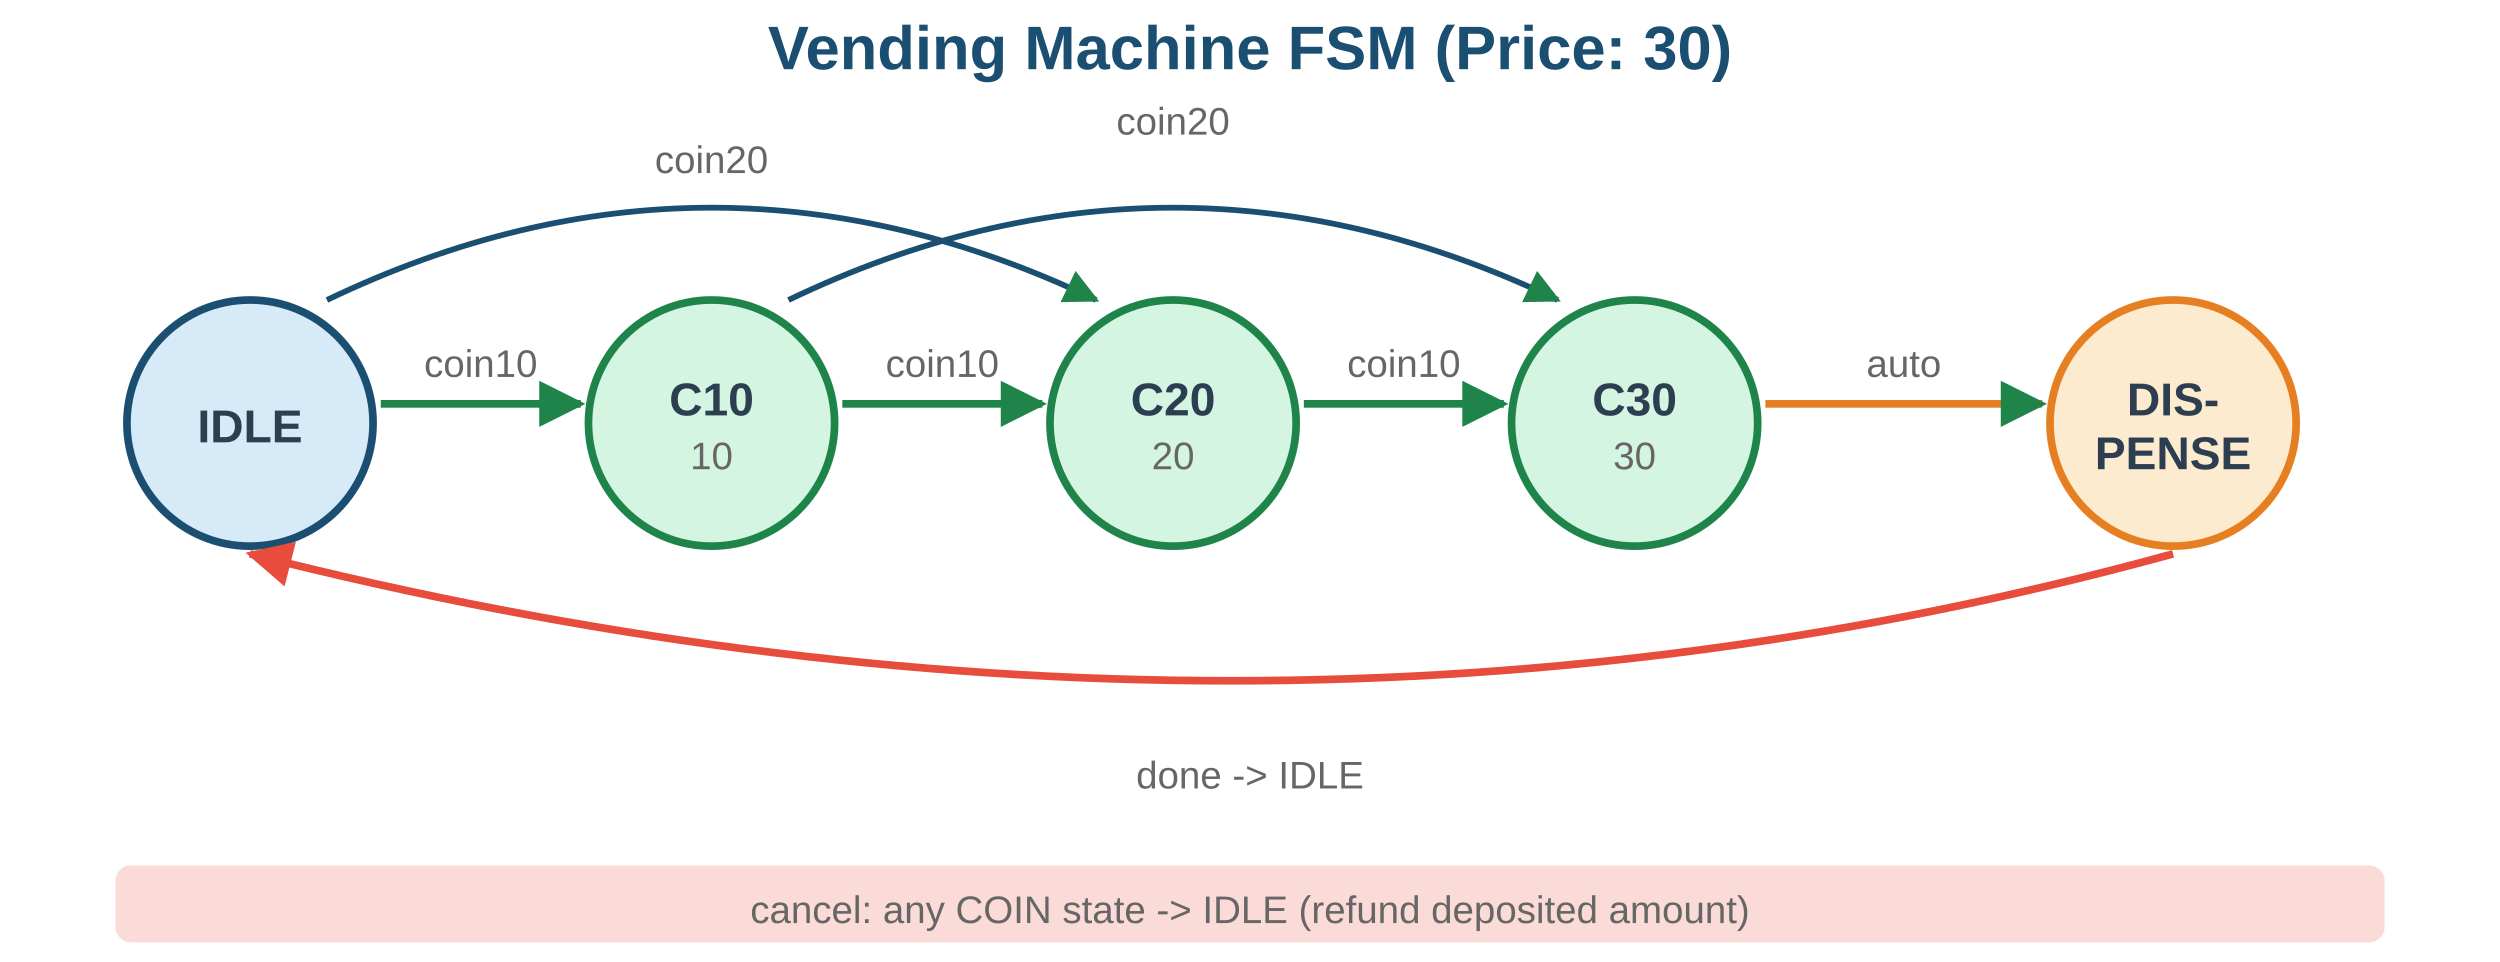
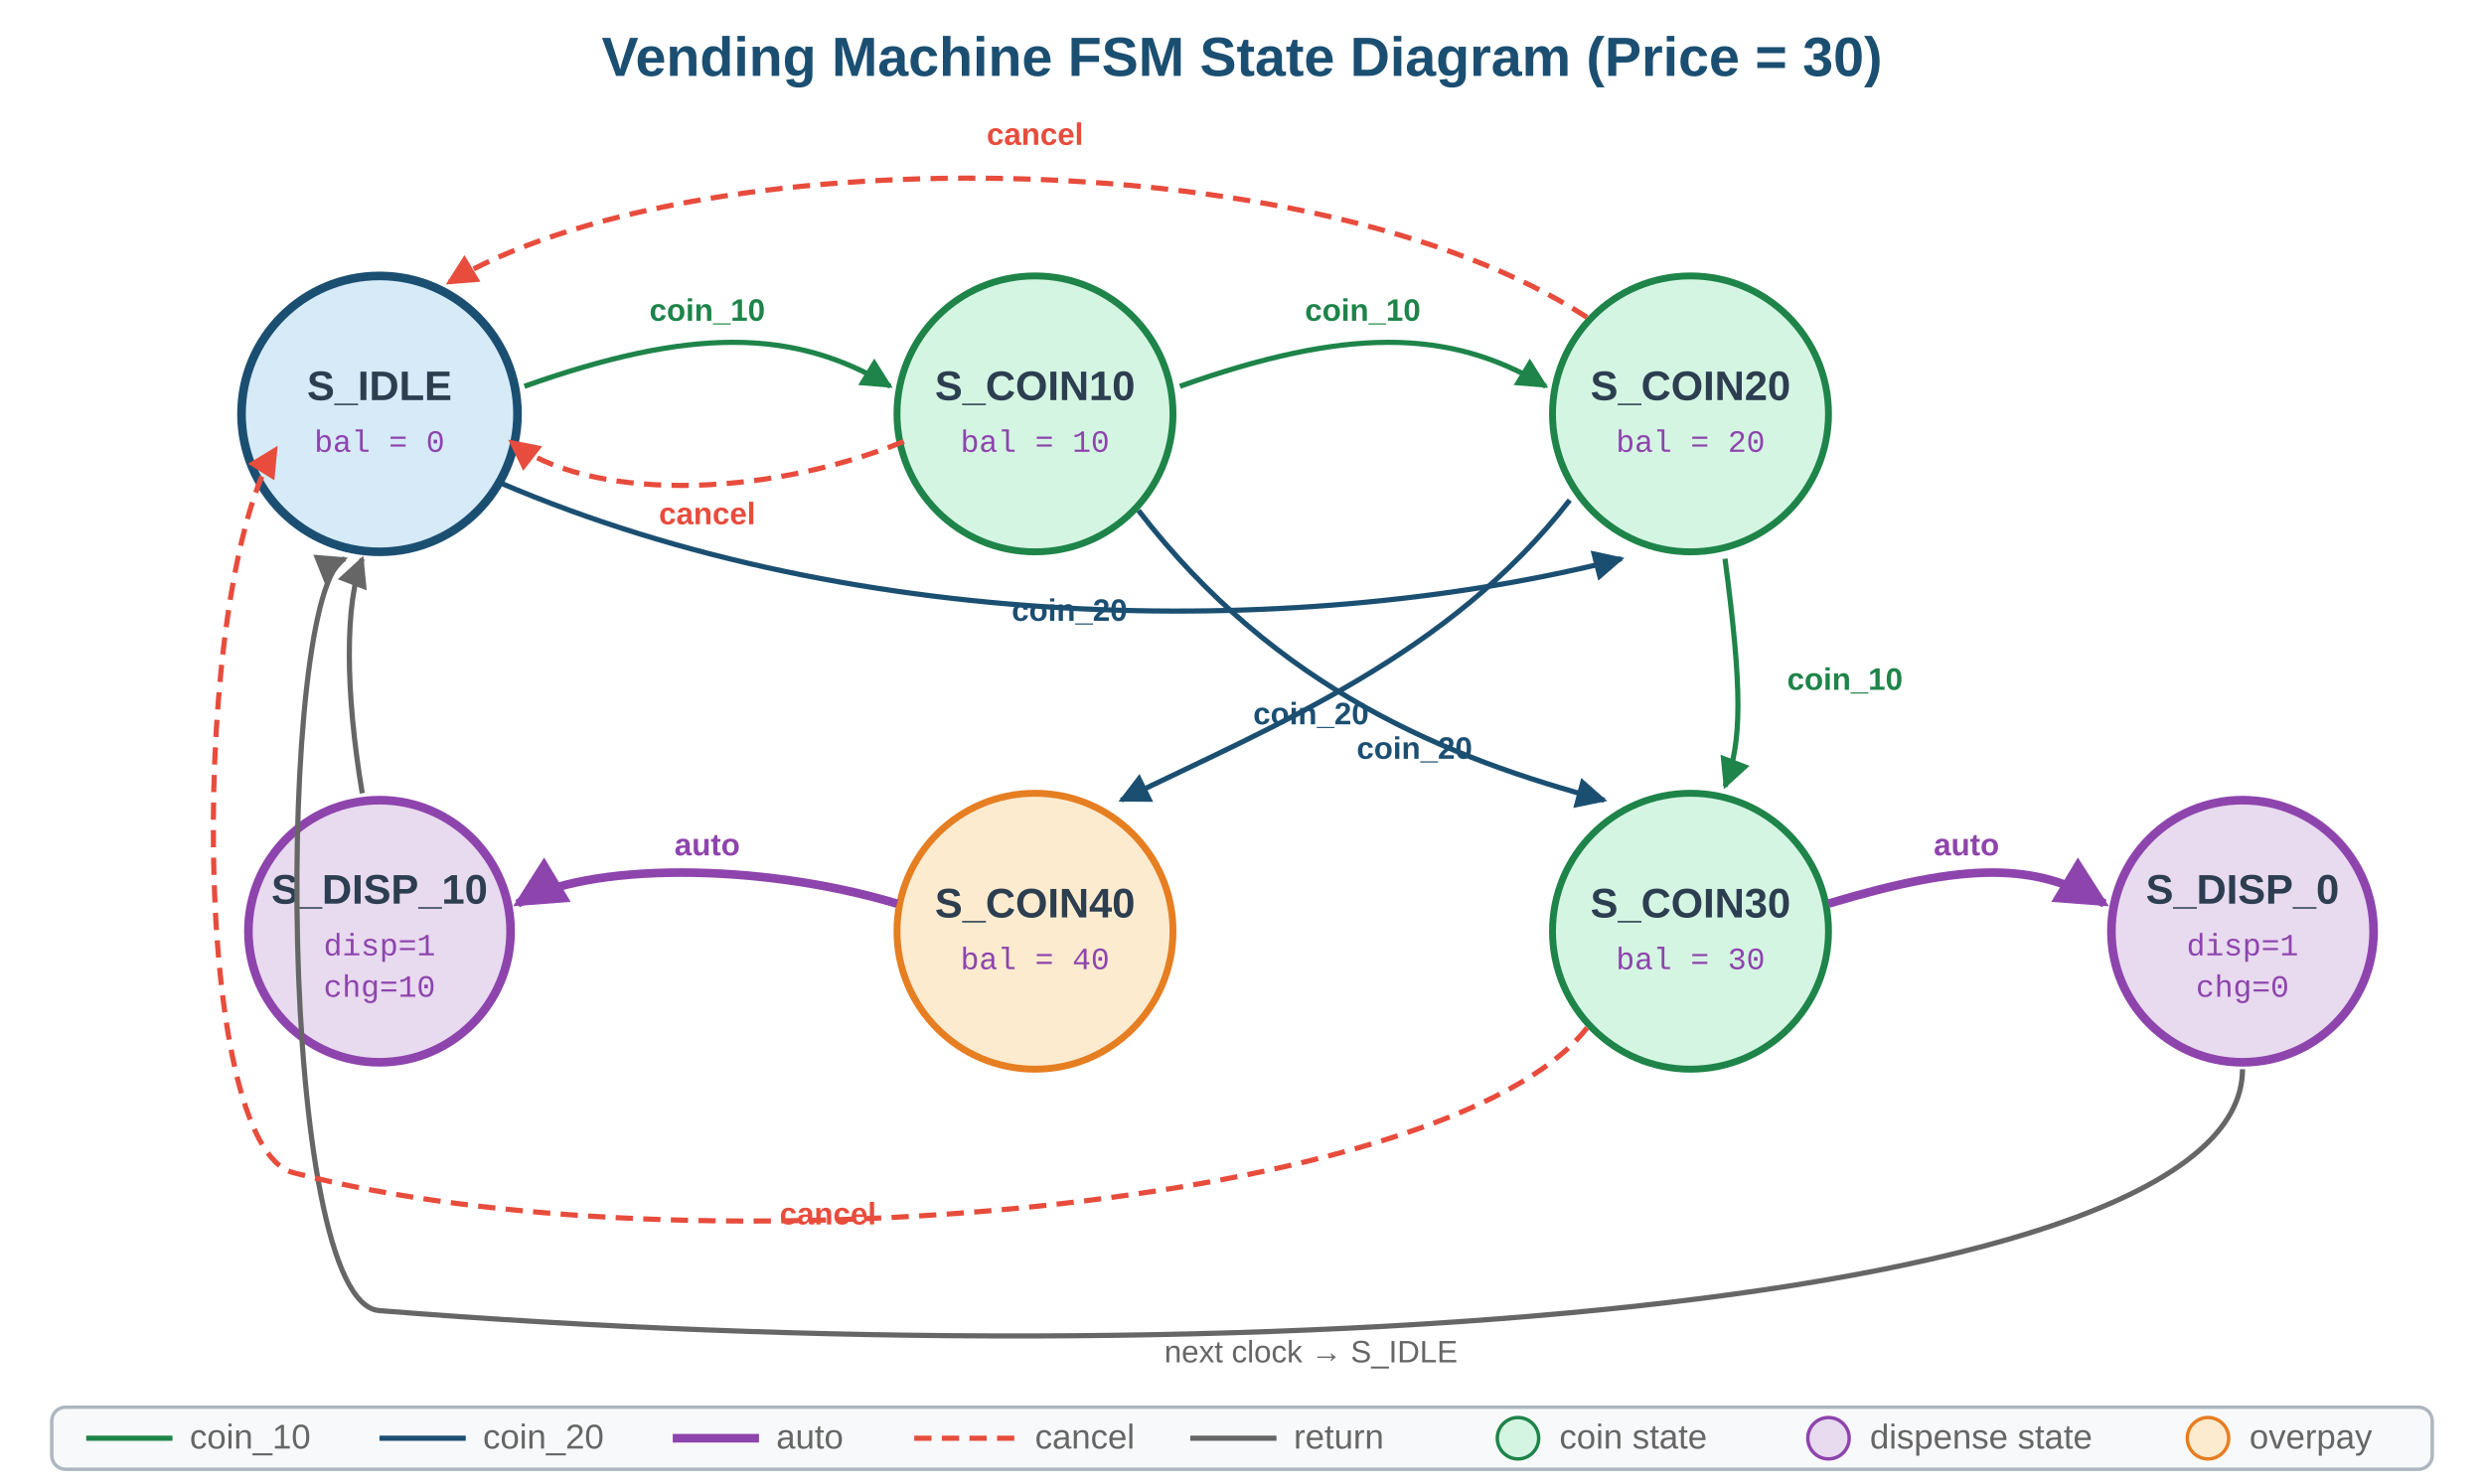
- <svg xmlns="http://www.w3.org/2000/svg" viewBox="0 0 650 250">
+ <svg xmlns="http://www.w3.org/2000/svg" viewBox="0 0 720 430">
  <style>
  text { font-family: 'Segoe UI', Arial, sans-serif; }
  .title { font-size: 16px; font-weight: bold; fill: #1B4F72; }
-   .subtitle { font-size: 12px; fill: #666; }
-   .label { font-size: 12px; fill: #2C3E50; }
  .label-b { font-size: 12px; fill: #2C3E50; font-weight: bold; }
  .label-s { font-size: 10px; fill: #666; }
-   .code { font-family: 'Courier New', monospace; font-size: 10px; fill: #2C3E50; }
-   .warn { font-size: 11px; fill: #E74C3C; font-weight: bold; }
-   .note { font-size: 10px; fill: #1B4F72; }
+   .trans { font-size: 9px; fill: #1E8449; font-weight: bold; }
+   .transB { font-size: 9px; fill: #1B4F72; font-weight: bold; }
+   .cancel { font-size: 9px; fill: #E74C3C; font-weight: bold; }
+   .auto { font-size: 9px; fill: #8E44AD; font-weight: bold; }
+   .out { font-family: 'Courier New', monospace; font-size: 9px; fill: #8E44AD; }
+   .ret { font-size: 9px; fill: #666; }
</style>
  <defs>
-     <marker id="av" viewBox="0 0 10 10" refX="9" refY="5" markerWidth="6" markerHeight="6" orient="auto">
+     <marker id="mg" viewBox="0 0 10 10" refX="9" refY="5" markerWidth="6" markerHeight="6" orient="auto">
      <path d="M0 0L10 5L0 10z" fill="#1E8449" />
    </marker>
-     <marker id="avr" viewBox="0 0 10 10" refX="9" refY="5" markerWidth="6" markerHeight="6" orient="auto">
+     <marker id="mb" viewBox="0 0 10 10" refX="9" refY="5" markerWidth="6" markerHeight="6" orient="auto">
+       <path d="M0 0L10 5L0 10z" fill="#1B4F72" />
+     </marker>
+     <marker id="mr" viewBox="0 0 10 10" refX="9" refY="5" markerWidth="6" markerHeight="6" orient="auto">
      <path d="M0 0L10 5L0 10z" fill="#E74C3C" />
    </marker>
+     <marker id="mp" viewBox="0 0 10 10" refX="9" refY="5" markerWidth="6" markerHeight="6" orient="auto">
+       <path d="M0 0L10 5L0 10z" fill="#8E44AD" />
+     </marker>
+     <marker id="my" viewBox="0 0 10 10" refX="9" refY="5" markerWidth="6" markerHeight="6" orient="auto">
+       <path d="M0 0L10 5L0 10z" fill="#666" />
+     </marker>
  </defs>
-   <text x="325" y="18" text-anchor="middle" class="title">Vending Machine FSM (Price: 30)</text>
-   <circle cx="65" cy="110" r="32" fill="#D6EAF8" stroke="#1B4F72" stroke-width="2" />
-   <text x="65" y="115" text-anchor="middle" class="label-b">IDLE</text>
-   <circle cx="185" cy="110" r="32" fill="#D5F5E3" stroke="#1E8449" stroke-width="2" />
-   <text x="185" y="108" text-anchor="middle" class="label-b">C10</text>
-   <text x="185" y="122" text-anchor="middle" class="label-s">10</text>
-   <circle cx="305" cy="110" r="32" fill="#D5F5E3" stroke="#1E8449" stroke-width="2" />
-   <text x="305" y="108" text-anchor="middle" class="label-b">C20</text>
-   <text x="305" y="122" text-anchor="middle" class="label-s">20</text>
-   <circle cx="425" cy="110" r="32" fill="#D5F5E3" stroke="#1E8449" stroke-width="2" />
-   <text x="425" y="108" text-anchor="middle" class="label-b">C30</text>
-   <text x="425" y="122" text-anchor="middle" class="label-s">30</text>
-   <circle cx="565" cy="110" r="32" fill="#FDEBD0" stroke="#E67E22" stroke-width="2" />
-   <text x="565" y="108" text-anchor="middle" class="label-b">DIS-</text>
-   <text x="565" y="122" text-anchor="middle" class="label-b">PENSE</text>
-   <line x1="99" y1="105" x2="151" y2="105" stroke="#1E8449" stroke-width="2" marker-end="url(#av)" />
-   <text x="125" y="98" text-anchor="middle" class="label-s" fill="#1E8449">coin10</text>
-   <line x1="219" y1="105" x2="271" y2="105" stroke="#1E8449" stroke-width="2" marker-end="url(#av)" />
-   <text x="245" y="98" text-anchor="middle" class="label-s" fill="#1E8449">coin10</text>
-   <line x1="339" y1="105" x2="391" y2="105" stroke="#1E8449" stroke-width="2" marker-end="url(#av)" />
-   <text x="365" y="98" text-anchor="middle" class="label-s" fill="#1E8449">coin10</text>
-   <line x1="459" y1="105" x2="531" y2="105" stroke="#E67E22" stroke-width="2" marker-end="url(#av)" />
-   <text x="495" y="98" text-anchor="middle" class="label-s" fill="#E67E22">auto</text>
-   <path d="M85,78 Q185,30 285,78" fill="none" stroke="#1B4F72" stroke-width="1.5" marker-end="url(#av)" />
-   <text x="185" y="45" text-anchor="middle" class="label-s" fill="#1B4F72">coin20</text>
-   <path d="M205,78 Q305,30 405,78" fill="none" stroke="#1B4F72" stroke-width="1.5" marker-end="url(#av)" />
-   <text x="305" y="35" text-anchor="middle" class="label-s" fill="#1B4F72">coin20</text>
-   <path d="M565,144 Q325,210 65,144" fill="none" stroke="#E74C3C" stroke-width="2" marker-end="url(#avr)" />
-   <text x="325" y="205" text-anchor="middle" class="label-s" fill="#E74C3C">done -&gt; IDLE</text>
-   <rect x="30" y="225" width="590" height="20" rx="4" fill="#FADBD8" />
-   <text x="325" y="240" text-anchor="middle" class="label-s" fill="#E74C3C">cancel: any COIN state -&gt; IDLE (refund deposited amount)</text>
+   <text x="360" y="22" text-anchor="middle" class="title">Vending Machine FSM State Diagram (Price = 30)</text>
+   <circle cx="110" cy="120" r="40" fill="#D6EAF8" stroke="#1B4F72" stroke-width="2.5" />
+   <text x="110" y="116" text-anchor="middle" class="label-b" fill="#1B4F72">S_IDLE</text>
+   <text x="110" y="131" text-anchor="middle" class="out">bal = 0</text>
+   <circle cx="300" cy="120" r="40" fill="#D5F5E3" stroke="#1E8449" stroke-width="2" />
+   <text x="300" y="116" text-anchor="middle" class="label-b" fill="#1E8449">S_COIN10</text>
+   <text x="300" y="131" text-anchor="middle" class="out">bal = 10</text>
+   <circle cx="490" cy="120" r="40" fill="#D5F5E3" stroke="#1E8449" stroke-width="2" />
+   <text x="490" y="116" text-anchor="middle" class="label-b" fill="#1E8449">S_COIN20</text>
+   <text x="490" y="131" text-anchor="middle" class="out">bal = 20</text>
+   <circle cx="490" cy="270" r="40" fill="#D5F5E3" stroke="#1E8449" stroke-width="2" />
+   <text x="490" y="266" text-anchor="middle" class="label-b" fill="#1E8449">S_COIN30</text>
+   <text x="490" y="281" text-anchor="middle" class="out">bal = 30</text>
+   <circle cx="300" cy="270" r="40" fill="#FDEBD0" stroke="#E67E22" stroke-width="2" />
+   <text x="300" y="266" text-anchor="middle" class="label-b" fill="#E67E22">S_COIN40</text>
+   <text x="300" y="281" text-anchor="middle" class="out">bal = 40</text>
+   <circle cx="650" cy="270" r="38" fill="#E8DAEF" stroke="#8E44AD" stroke-width="2.5" />
+   <text x="650" y="262" text-anchor="middle" class="label-b" fill="#8E44AD">S_DISP_0</text>
+   <text x="650" y="277" text-anchor="middle" class="out">disp=1</text>
+   <text x="650" y="289" text-anchor="middle" class="out">chg=0</text>
+   <circle cx="110" cy="270" r="38" fill="#E8DAEF" stroke="#8E44AD" stroke-width="2.5" />
+   <text x="110" y="262" text-anchor="middle" class="label-b" fill="#8E44AD">S_DISP_10</text>
+   <text x="110" y="277" text-anchor="middle" class="out">disp=1</text>
+   <text x="110" y="289" text-anchor="middle" class="out">chg=10</text>
+   <path d="M152,112 C200,95 230,95 258,112" fill="none" stroke="#1E8449" stroke-width="1.5" marker-end="url(#mg)" />
+   <text x="205" y="93" text-anchor="middle" class="trans">coin_10</text>
+   <path d="M342,112 C390,95 420,95 448,112" fill="none" stroke="#1E8449" stroke-width="1.5" marker-end="url(#mg)" />
+   <text x="395" y="93" text-anchor="middle" class="trans">coin_10</text>
+   <path d="M500,162 C505,200 505,215 500,228" fill="none" stroke="#1E8449" stroke-width="1.5" marker-end="url(#mg)" />
+   <text x="518" y="200" class="trans">coin_10</text>
+   <path d="M145,140 C250,185 380,185 470,162" fill="none" stroke="#1B4F72" stroke-width="1.5" marker-end="url(#mb)" />
+   <text x="310" y="180" text-anchor="middle" class="transB">coin_20</text>
+   <path d="M330,148 C370,200 420,220 465,232" fill="none" stroke="#1B4F72" stroke-width="1.5" marker-end="url(#mb)" />
+   <text x="380" y="210" text-anchor="middle" class="transB">coin_20</text>
+   <path d="M455,145 C420,190 370,210 325,232" fill="none" stroke="#1B4F72" stroke-width="1.5" marker-end="url(#mb)" />
+   <text x="410" y="220" text-anchor="middle" class="transB">coin_20</text>
+   <path d="M530,262 C570,250 590,250 610,262" fill="none" stroke="#8E44AD" stroke-width="2.5" marker-end="url(#mp)" />
+   <text x="570" y="248" text-anchor="middle" class="auto">auto</text>
+   <path d="M260,262 C220,250 170,250 150,262" fill="none" stroke="#8E44AD" stroke-width="2.5" marker-end="url(#mp)" />
+   <text x="205" y="248" text-anchor="middle" class="auto">auto</text>
+   <path d="M650,310 C650,380 360,400 110,380 C80,378 80,170 100,162" fill="none" stroke="#666" stroke-width="1.5" marker-end="url(#my)" />
+   <text x="380" y="395" text-anchor="middle" class="ret">next clock → S_IDLE</text>
+   <path d="M105,230 C100,200 100,175 105,162" fill="none" stroke="#666" stroke-width="1.5" marker-end="url(#my)" />
+   <path d="M262,128 C220,145 170,145 148,128" fill="none" stroke="#E74C3C" stroke-width="1.5" stroke-dasharray="5,3" marker-end="url(#mr)" />
+   <text x="205" y="152" text-anchor="middle" class="cancel">cancel</text>
+   <path d="M460,92 C380,40 200,40 130,82" fill="none" stroke="#E74C3C" stroke-width="1.5" stroke-dasharray="5,3" marker-end="url(#mr)" />
+   <text x="300" y="42" text-anchor="middle" class="cancel">cancel</text>
+   <path d="M460,298 C420,350 200,370 85,340 C55,332 55,170 80,130" fill="none" stroke="#E74C3C" stroke-width="1.5" stroke-dasharray="5,3" marker-end="url(#mr)" />
+   <text x="240" y="355" text-anchor="middle" class="cancel">cancel</text>
+   <rect x="15" y="408" width="690" height="18" rx="4" fill="#F8F9FA" stroke="#AEB6BF" />
+   <line x1="25" y1="417" x2="50" y2="417" stroke="#1E8449" stroke-width="1.5" />
+   <text x="55" y="420" class="label-s">coin_10</text>
+   <line x1="110" y1="417" x2="135" y2="417" stroke="#1B4F72" stroke-width="1.5" />
+   <text x="140" y="420" class="label-s">coin_20</text>
+   <line x1="195" y1="417" x2="220" y2="417" stroke="#8E44AD" stroke-width="2.5" />
+   <text x="225" y="420" class="label-s">auto</text>
+   <line x1="265" y1="417" x2="295" y2="417" stroke="#E74C3C" stroke-width="1.5" stroke-dasharray="5,3" />
+   <text x="300" y="420" class="label-s">cancel</text>
+   <line x1="345" y1="417" x2="370" y2="417" stroke="#666" stroke-width="1.5" />
+   <text x="375" y="420" class="label-s">return</text>
+   <circle cx="440" cy="417" r="6" fill="#D5F5E3" stroke="#1E8449" />
+   <text x="452" y="420" class="label-s">coin state</text>
+   <circle cx="530" cy="417" r="6" fill="#E8DAEF" stroke="#8E44AD" />
+   <text x="542" y="420" class="label-s">dispense state</text>
+   <circle cx="640" cy="417" r="6" fill="#FDEBD0" stroke="#E67E22" />
+   <text x="652" y="420" class="label-s">overpay</text>
</svg>
